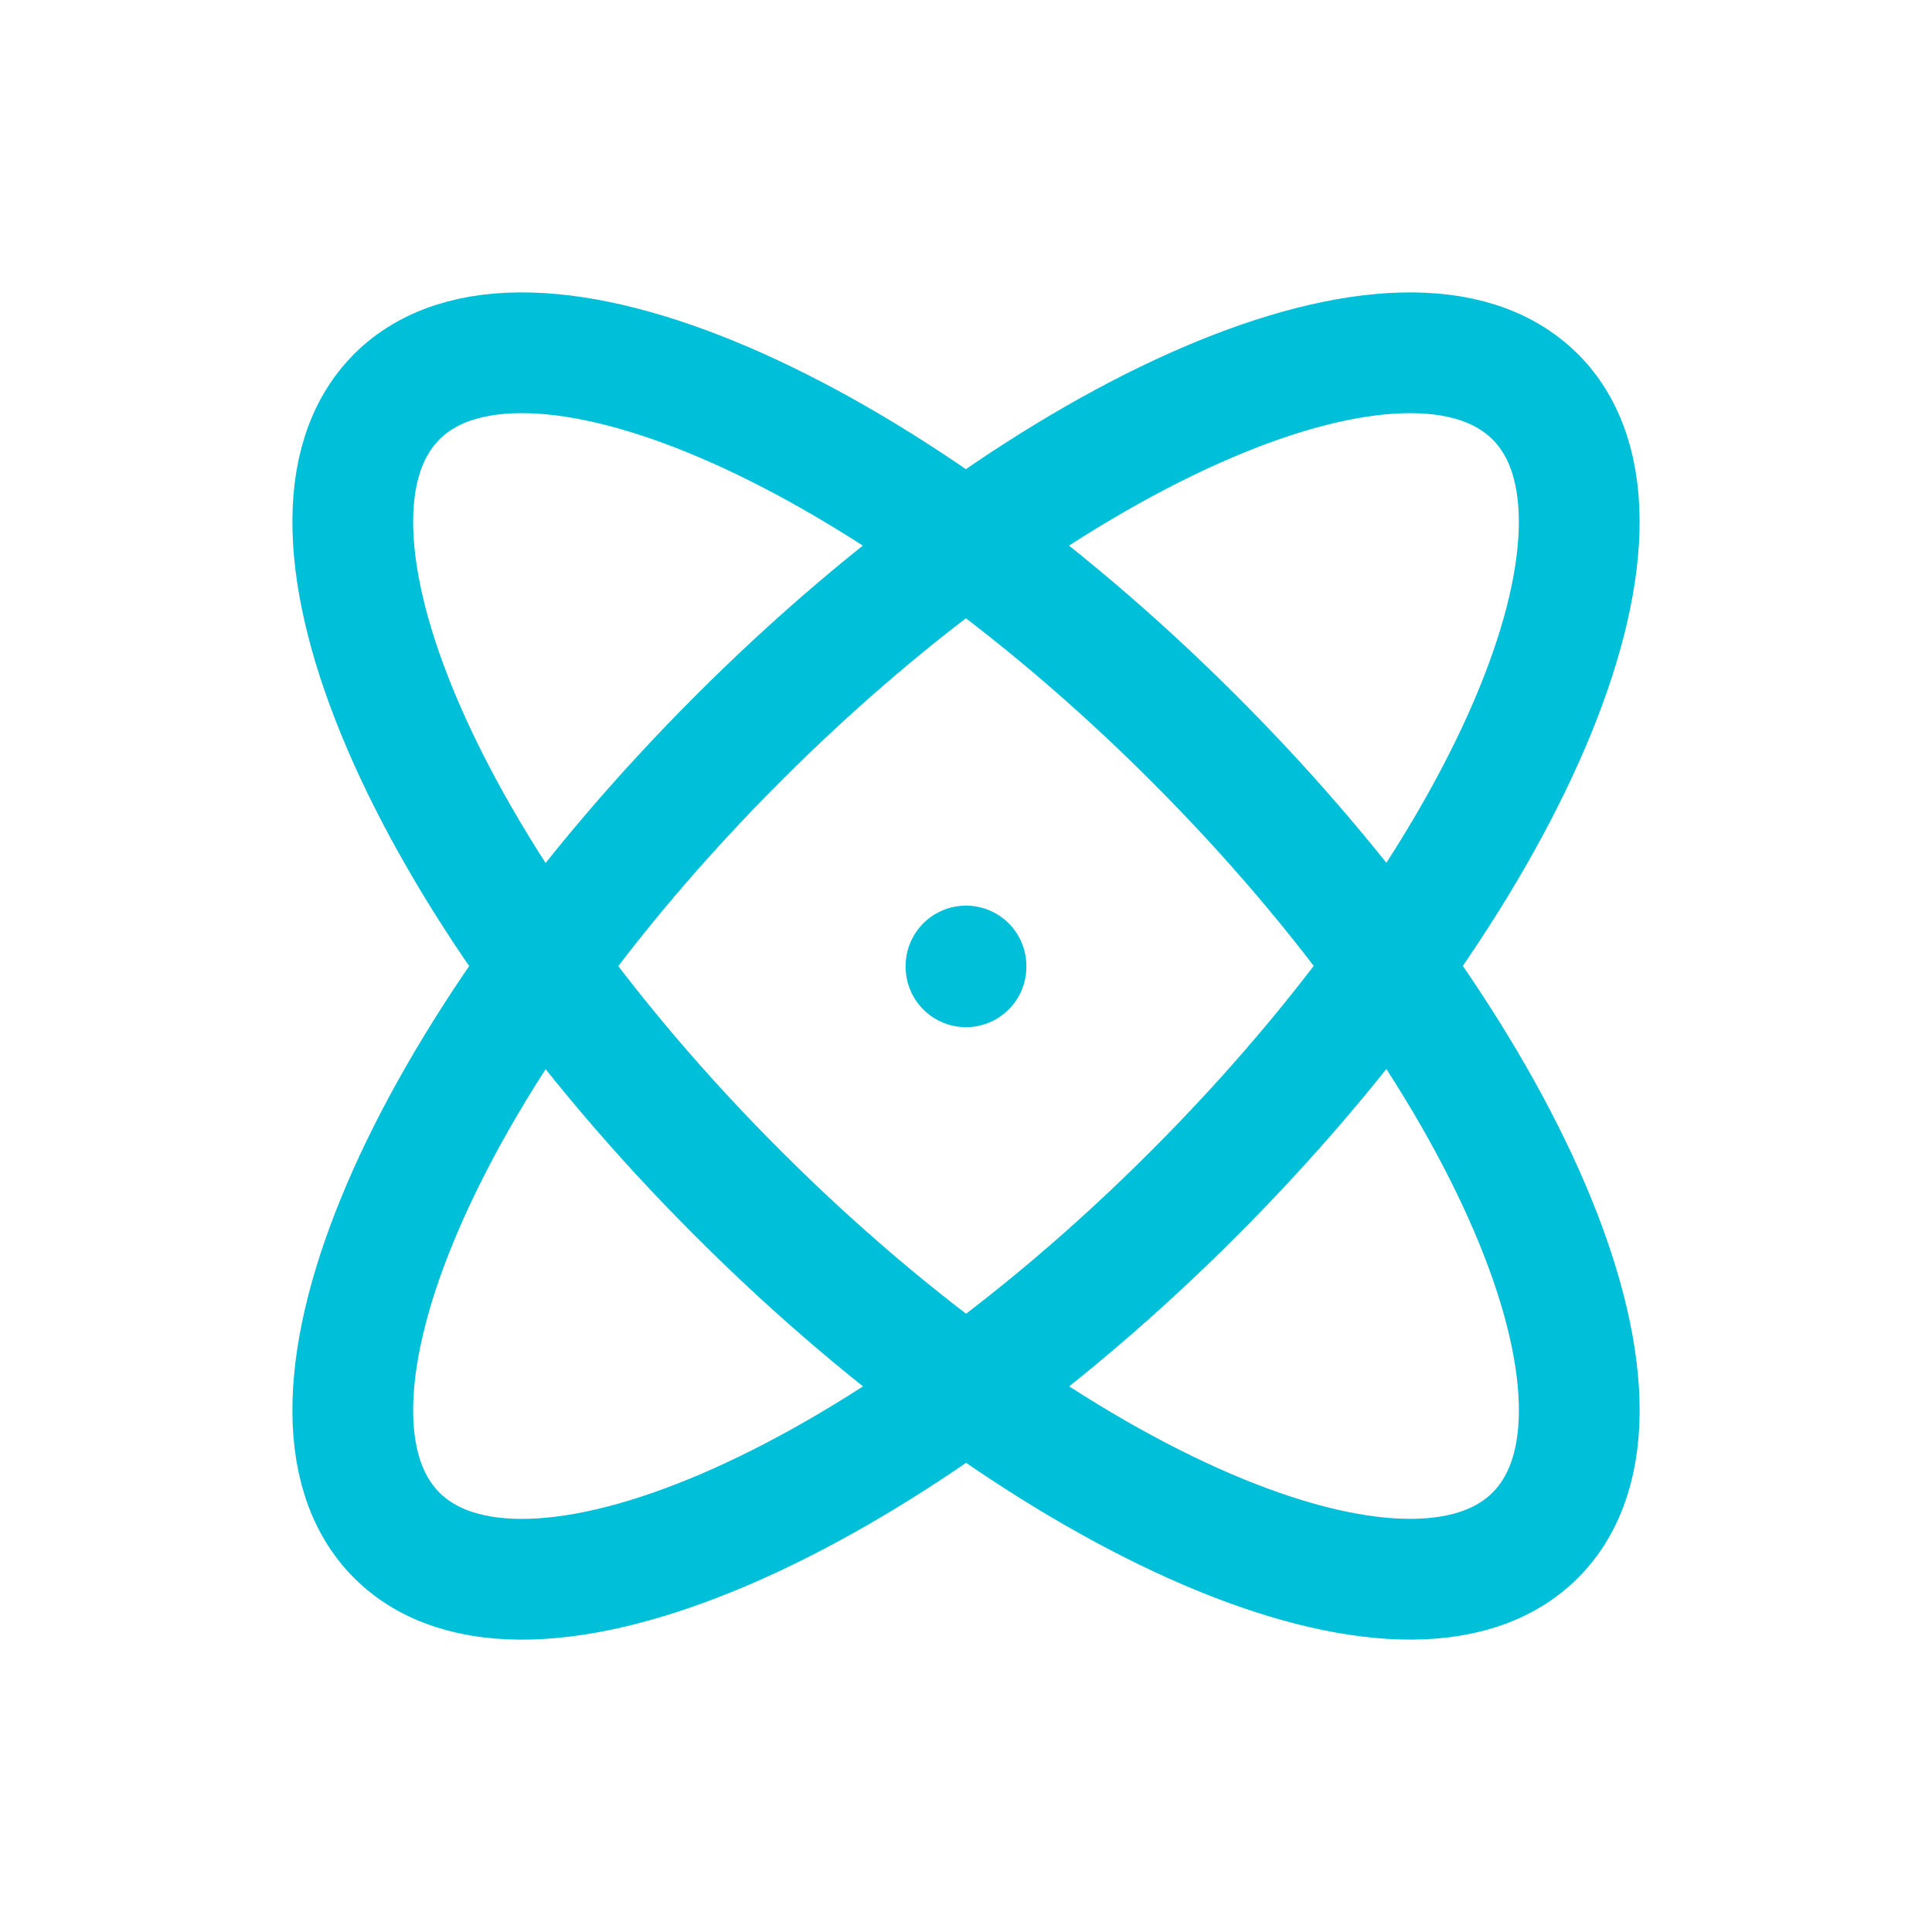
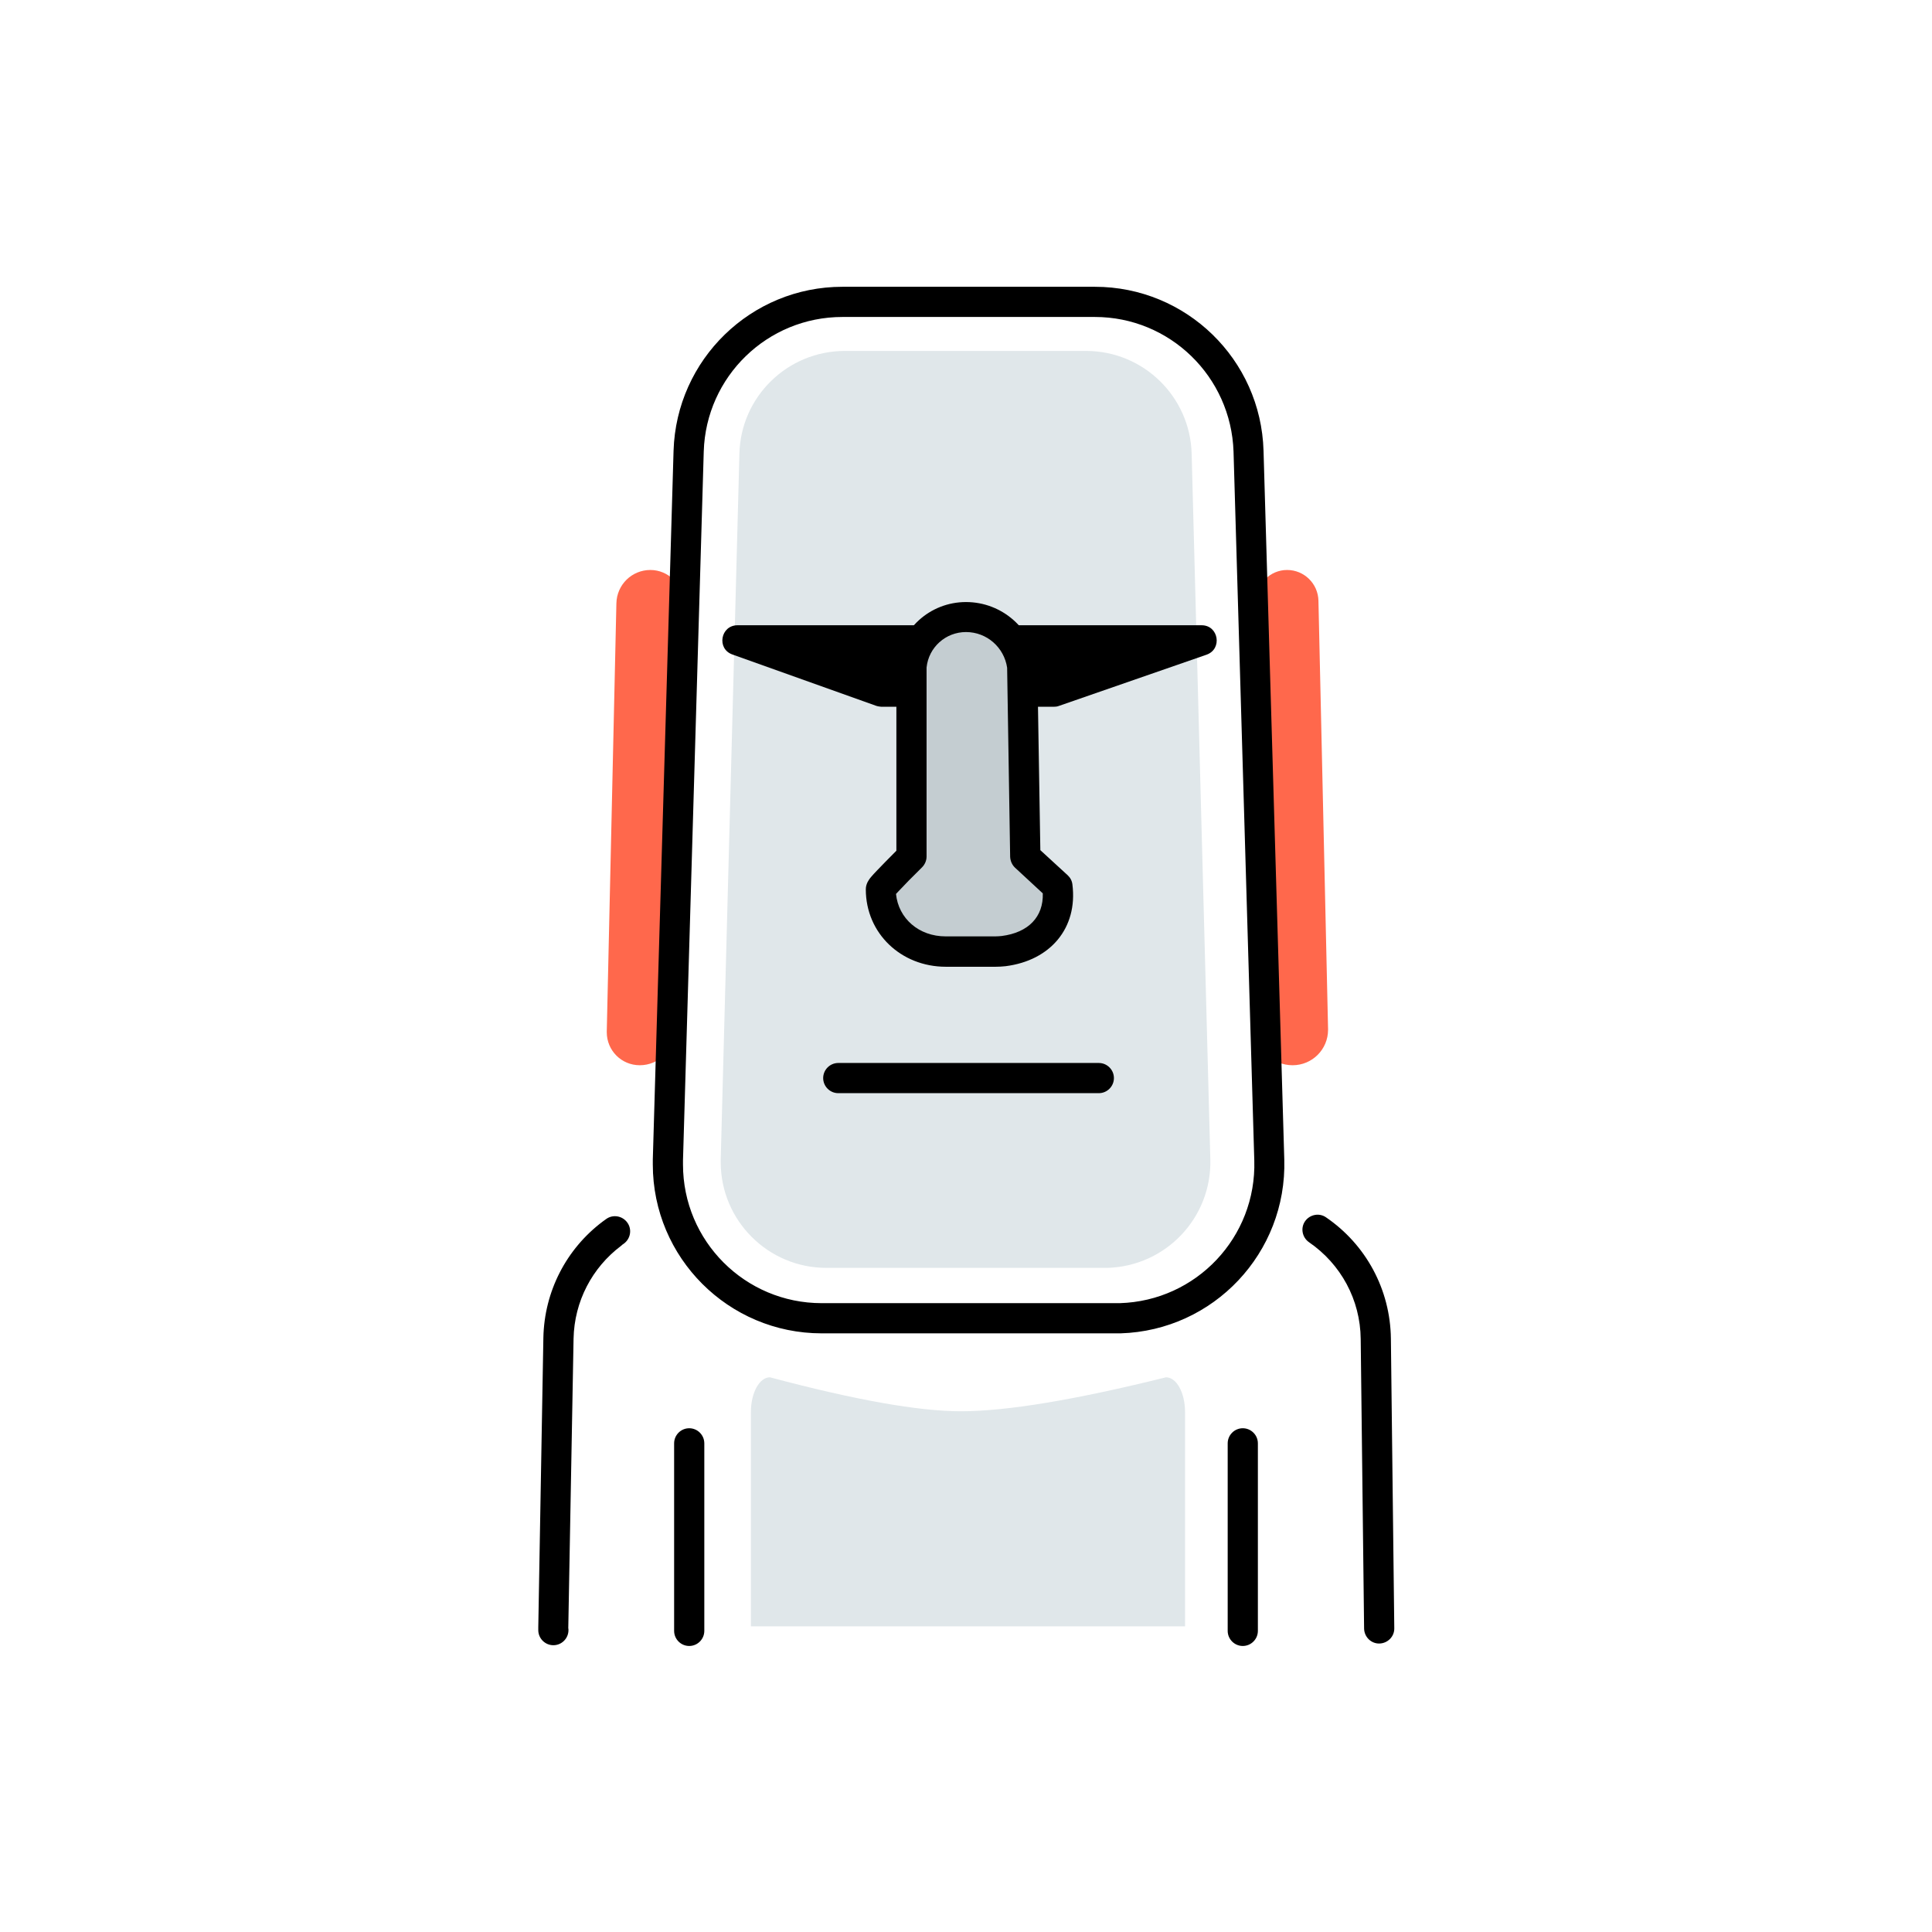
- <svg xmlns="http://www.w3.org/2000/svg" class="icon icon-tabler icon-tabler-atom" width="44" height="44" viewBox="0 0 24 24" stroke-width="1.5" stroke="#00bfd8" fill="none" stroke-linecap="round" stroke-linejoin="round">
-   <path stroke="none" d="M0 0h24v24H0z" fill="none" />
-   <path d="M12 12v.01" />
-   <path d="M19.071 4.929c-1.562 -1.562 -6 .337 -9.9 4.243c-3.905 3.905 -5.804 8.337 -4.242 9.9c1.562 1.561 6 -.338 9.9 -4.244c3.905 -3.905 5.804 -8.337 4.242 -9.9" />
-   <path d="M4.929 4.929c-1.562 1.562 .337 6 4.243 9.9c3.905 3.905 8.337 5.804 9.9 4.242c1.561 -1.562 -.338 -6 -4.244 -9.9c-3.905 -3.905 -8.337 -5.804 -9.9 -4.242" />
+ <svg xmlns="http://www.w3.org/2000/svg" width="800px" height="800px" viewBox="0 0 1024 1024" class="icon" version="1.1">
+   <path d="M398 862V748.4c0-10.2 4.5-18.4 10.1-18.4 45 12 78.7 18 101.2 18 24.2 0 60.4-6 108.7-18 5.6 0 10.1 8.2 10.1 18.4V862" fill="#E0E7EA" />
+   <path d="M344.7 302.1c9.5 0 17.3 7.7 17.3 17.3v0.4l-4.6 226.9c-0.2 9.9-8.3 17.9-18.3 17.9-9.7 0-17.5-7.8-17.5-17.5v-0.4l5.1-226.9c0.2-9.9 8.2-17.7 18-17.7zM682.2 302.1c-9 0-16.3 7.3-16.3 16.3v227c0 10.6 8.6 19.2 19.2 19.2 10.4 0 18.8-8.4 18.8-18.8v-0.4l-5.1-227c-0.2-9.1-7.6-16.3-16.6-16.3z" fill="#FF684C" />
+   <path d="M696.1 655.1c-1.8-1.2-2.3-3.7-1-5.6 1.2-1.8 3.7-2.3 5.6-1 20 13.7 32.4 36.3 32.7 61l1.8 153.5c0 2.2-1.7 4-4 4-2.2 0-4-1.7-4-4l-1.8-153.5c-0.4-21.9-11.4-42.1-29.3-54.4zM297.3 864c0 2.2-1.8 4-4 4s-4-1.8-4-4v-1.5L292 709c0.5-23.3 11.6-44.7 29.9-58.5 0.6-0.4 1.1-0.8 1.7-1.3 1.8-1.3 4.3-0.9 5.6 0.9s0.9 4.3-0.9 5.6c-0.5 0.4-1 0.7-1.5 1.1-16.4 12.3-26.3 31.4-26.7 52.3l-2.8 153.5v1.4z" fill="" />
+   <path d="M693.8 658.4c-3.6-2.5-4.6-7.5-2.1-11.1s7.5-4.6 11.1-2.1c21.1 14.4 34.1 38.2 34.4 64.3L739 863c0.1 4.4-3.5 8-7.9 8.1-4.4 0.1-8-3.5-8.1-7.9l-1.8-153.5c-0.2-20.8-10.5-39.7-27.4-51.3zM301.3 864c0 4.4-3.6 8-8 8s-8-3.6-8-8v-1.5L288 709c0.5-24.6 12.2-47.1 31.5-61.6 0.6-0.4 1.2-0.9 1.8-1.3 3.6-2.6 8.6-1.7 11.2 1.9 2.6 3.6 1.7 8.6-1.9 11.2-0.5 0.3-1 0.7-1.4 1.1-15.4 11.6-24.8 29.5-25.2 49.2L301.2 863c0.1 0.2 0.1 0.6 0.1 1zM446.5 168c-39.8 0-72.3 31.6-73.5 71.3L362 615v2.2c0 40.6 32.9 73.5 73.5 73.5h158c40.6-1.2 72.5-35 71.3-75.6l-11-375.7c-1.3-39.8-33.8-71.4-73.5-71.4H446.5z m0-16h133.8c48.4 0 88 38.5 89.4 86.9l11 375.7c1.4 49.4-37.4 90.6-86.8 92.1H435.5c-49.4 0-89.5-40.1-89.5-89.5v-2.6l11-375.7c1.5-48.4 41.1-86.9 89.5-86.9z" fill="" />
+   <path d="M447.8 186h127.8c30.4 0 55.2 24.2 56 54.5l9.9 374c0.8 30.9-23.6 56.6-54.5 57.5H438c-30.9 0-56-25.1-56-56v-1.5l9.9-374c0.7-30.3 25.6-54.5 55.9-54.5z" fill="#E0E7EA" />
+   <path d="M464.4 374.1l-76.2-27.2c-8.5-3-6.3-15.5 2.7-15.5h246c9 0 11.1 12.6 2.6 15.6l-78.4 27.2c-0.8 0.3-1.7 0.4-2.6 0.4h-91.4c-0.9-0.1-1.8-0.2-2.7-0.5z" fill="" />
+   <path d="M512 327c15.1 0 27.9 11.3 29.8 26.3l1.6 100.7 17 15.6c2.4 19-9.5 32-28.5 34.4-1.4 0.2-2.9 0.3-4.3 0.3h-26.4c-19.1 0-34.4-13.9-34.4-33 0-0.7 5.4-6.4 16.3-17.2V353.4C484.5 338.5 497 327 512 327z" fill="#C4CDD1" />
+   <path d="M512 335c-10.8 0-19.8 8.1-20.9 18.8V454c0 2.1-0.9 4.2-2.4 5.7-5.4 5.3-9.4 9.4-12 12.2-0.7 0.7-1.3 1.4-1.8 1.9 1.3 13 12.1 22.5 26.3 22.5h26.4c1.1 0 2.2-0.1 3.3-0.2 14.2-1.8 22.2-10.2 21.8-22.6L538 459.9c-1.6-1.5-2.5-3.6-2.6-5.8l-1.6-100.2C532.2 343.1 523 335 512 335z m-36.9 18.4v-0.7c1.8-19.1 17.7-33.6 36.9-33.6s35.3 14.3 37.7 33.3c0 0.3 0.1 0.6 0.1 0.9l1.6 97.3 14.5 13.3c1.4 1.3 2.3 3 2.5 4.9 2.9 23.1-11.7 40.3-35.4 43.3-1.8 0.2-3.6 0.3-5.3 0.3h-26.4c-23.7 0-42.4-17.7-42.4-41 0-1.6 0.4-2.7 0.9-3.8 0.2-0.4 0.5-0.8 0.7-1.2 0.3-0.5 0.7-1 1.2-1.6 0.8-0.9 1.9-2.2 3.4-3.7 2.4-2.5 5.7-5.9 10-10.2v-97.5zM444.3 579.4c-4.4 0-8-3.6-8-8s3.6-8 8-8h138.1c4.4 0 8 3.6 8 8s-3.6 8-8 8H444.3zM357.3 765c0-4.4 3.6-8 8-8s8 3.6 8 8v99.4c0 4.4-3.6 8-8 8s-8-3.6-8-8V765zM650.7 765c0-4.4 3.6-8 8-8s8 3.6 8 8v99.4c0 4.4-3.6 8-8 8s-8-3.6-8-8V765z" fill="" />
</svg>
